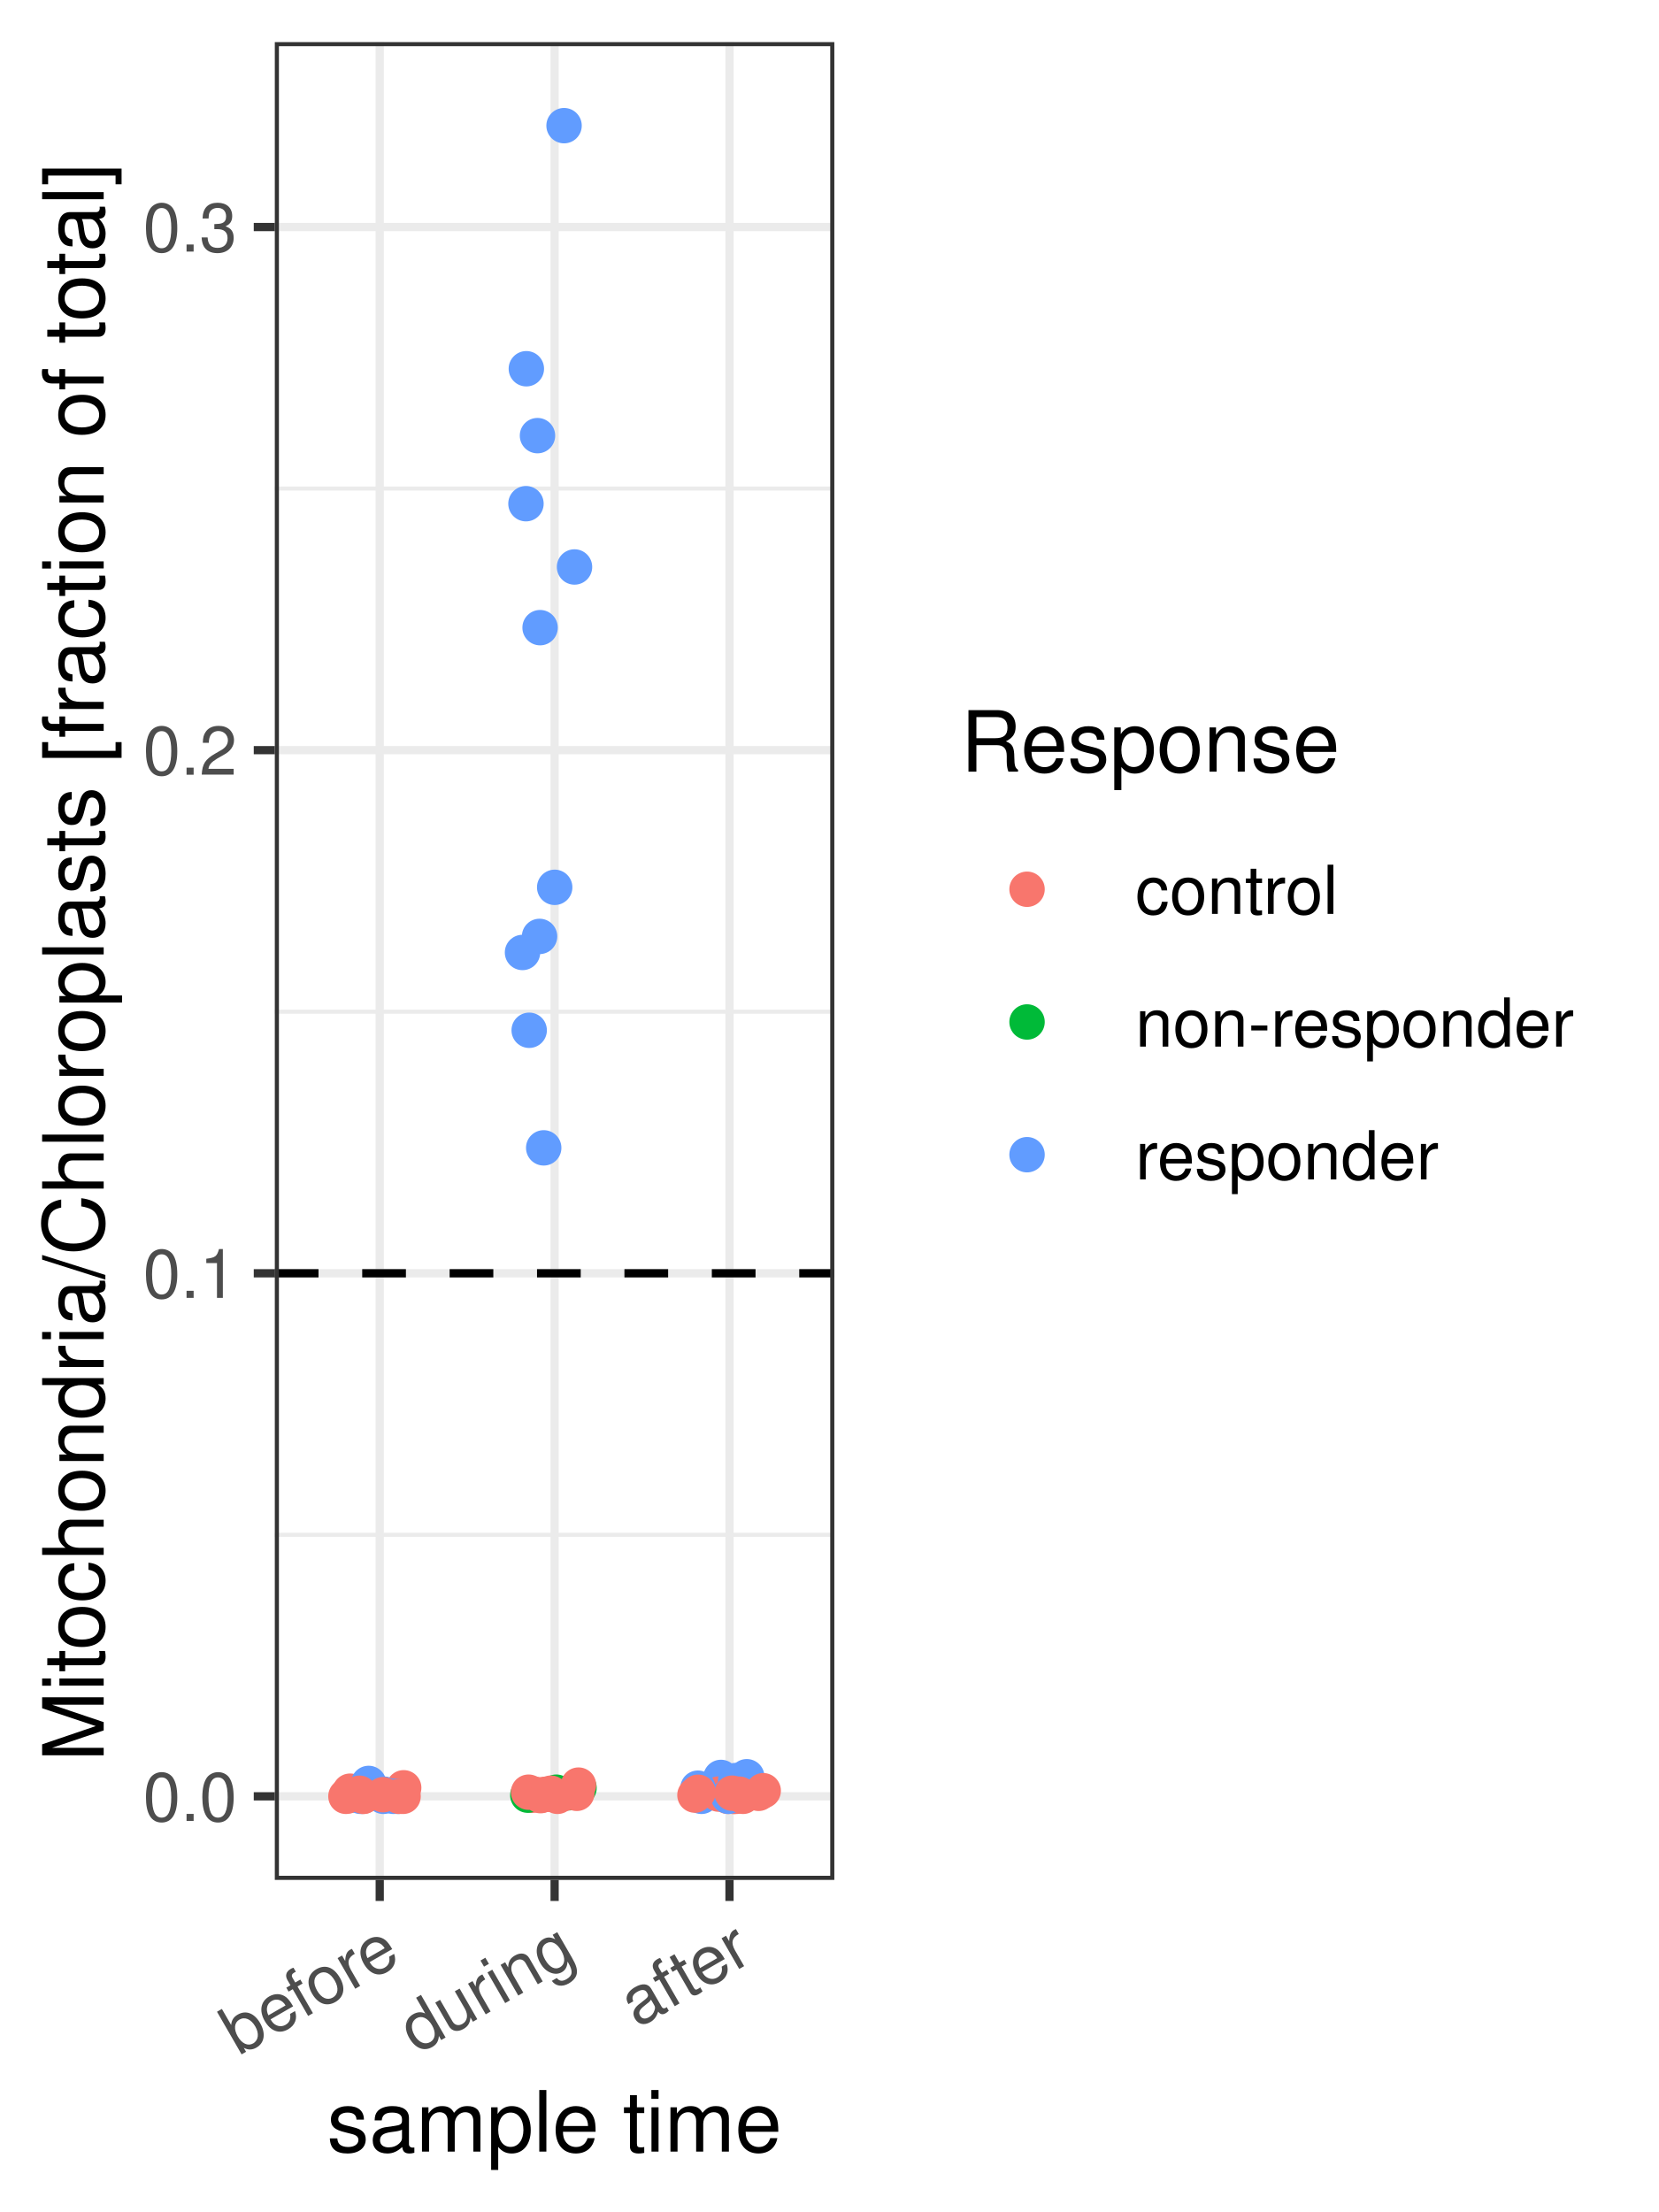
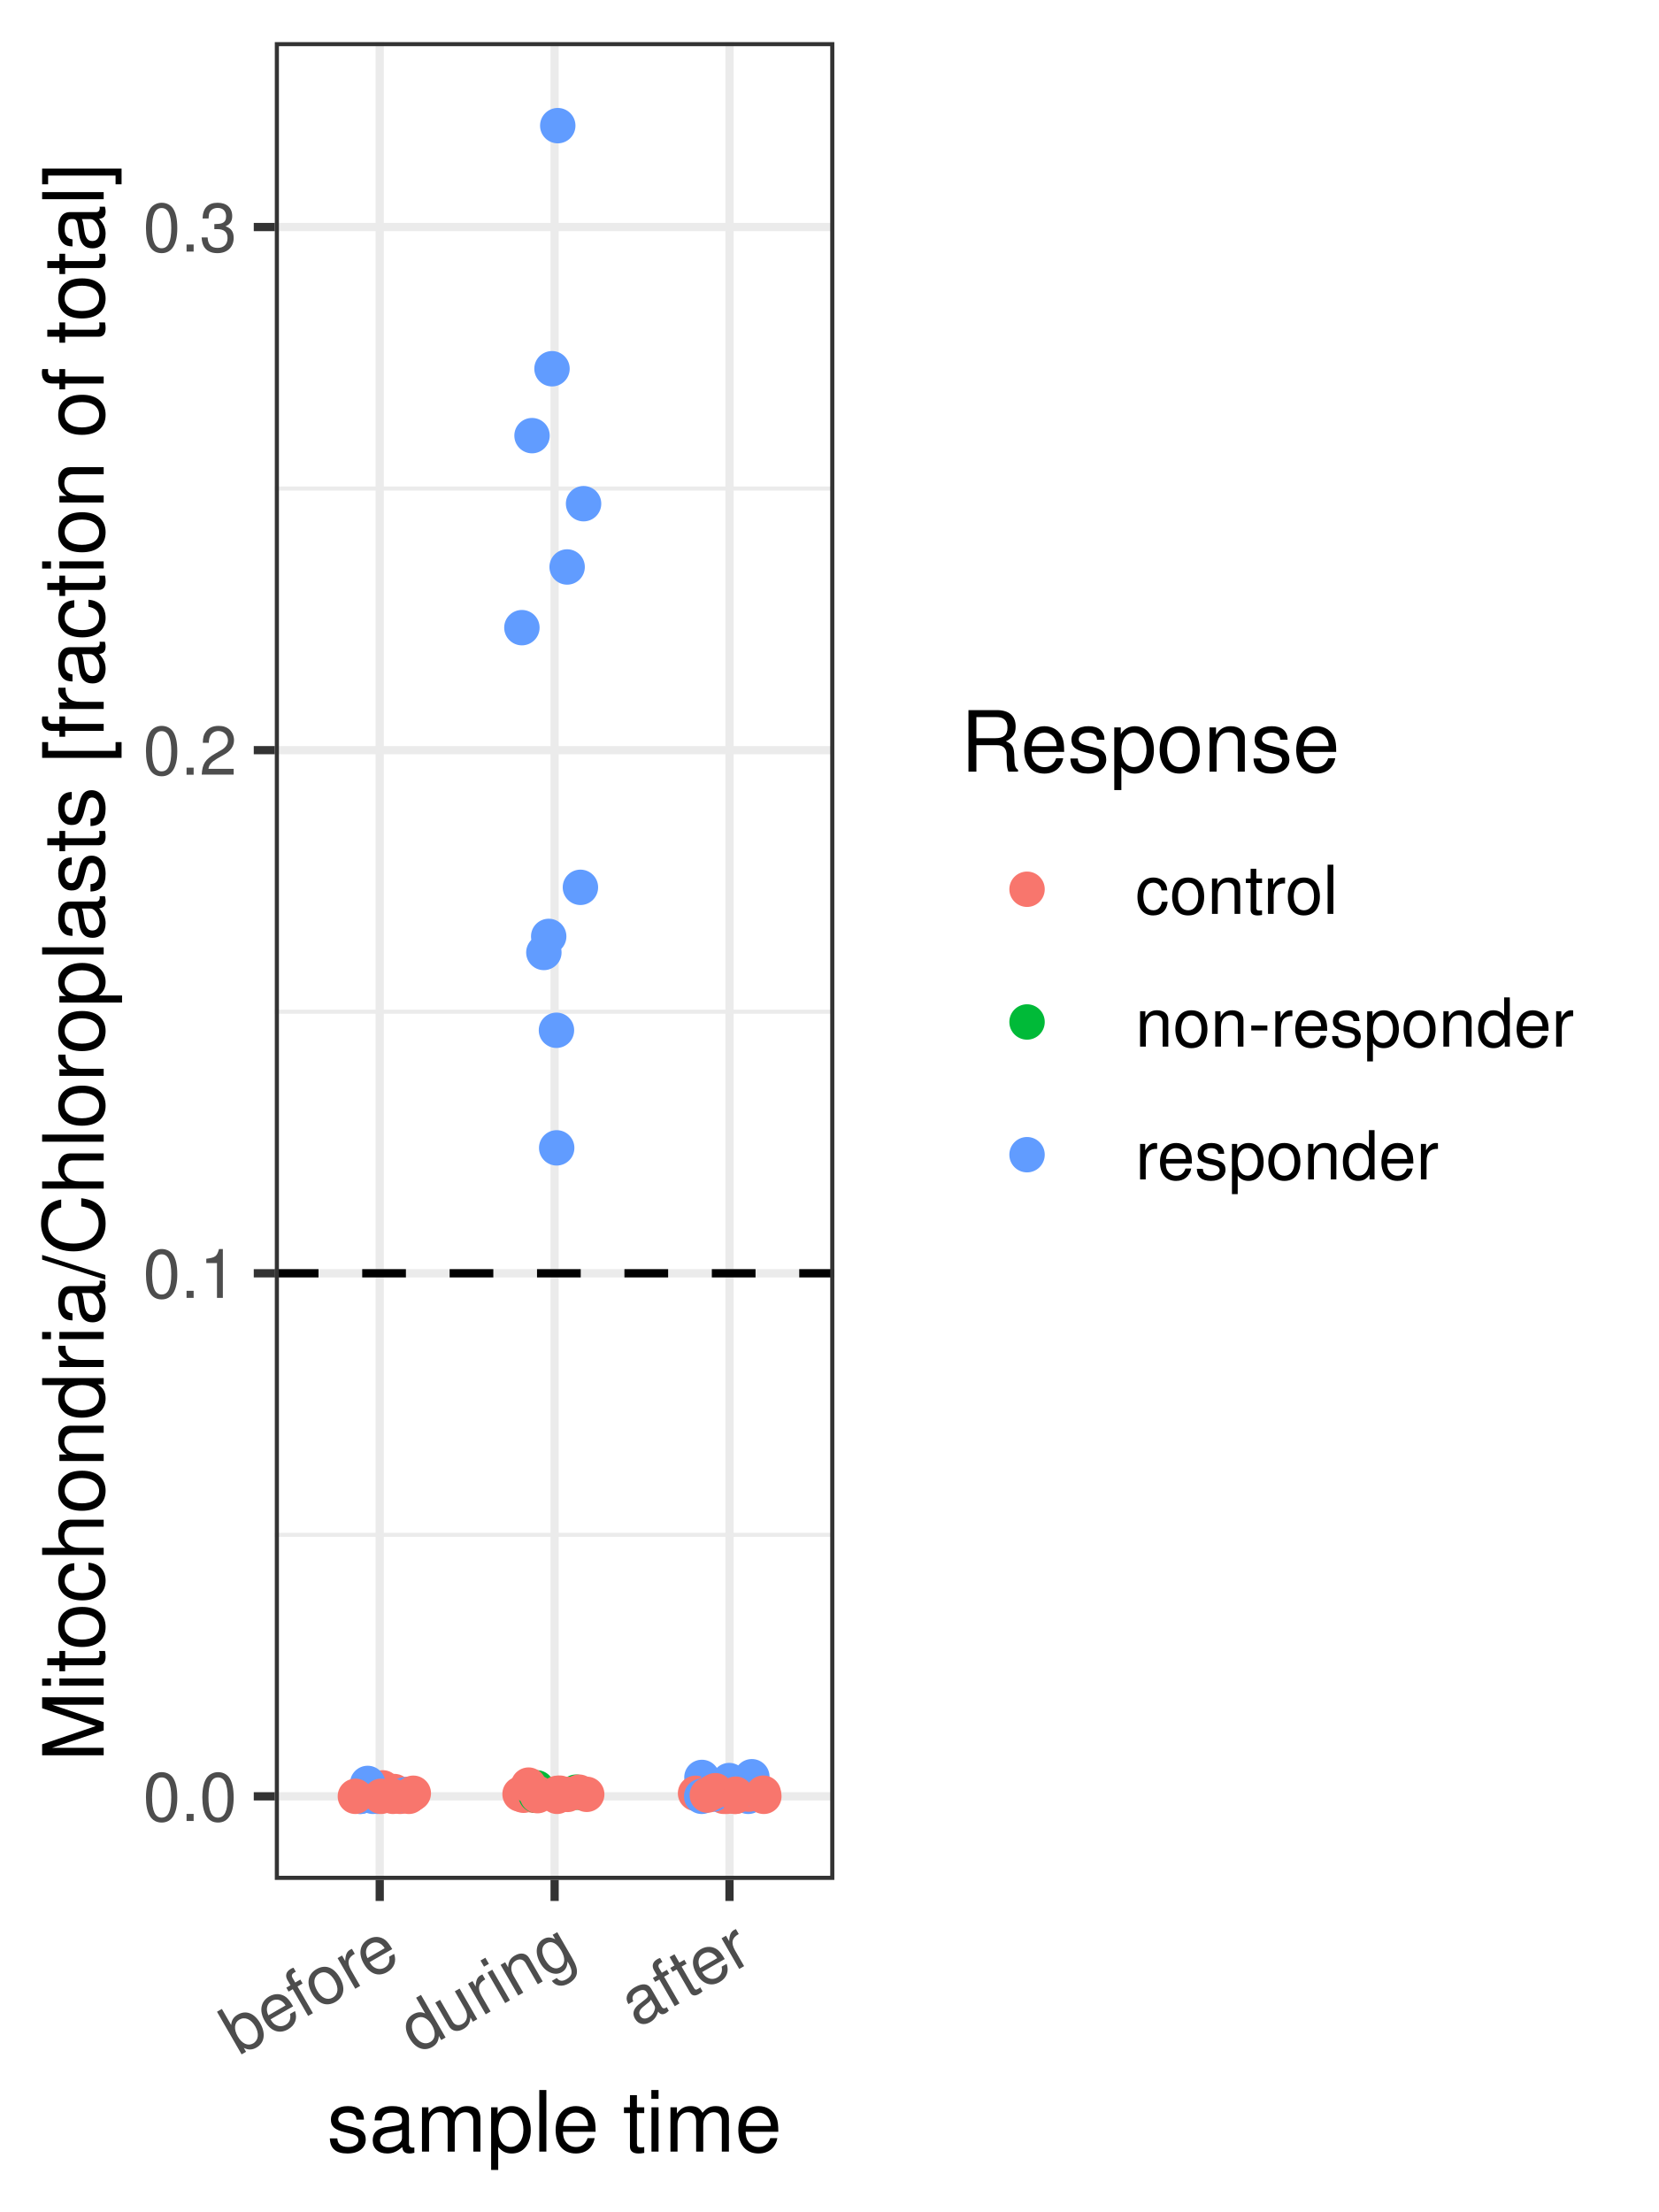
<svg xmlns="http://www.w3.org/2000/svg" viewBox="0 0 216.00 288.00">
  <defs>
    <style type="text/css">
    line, polyline, polygon, path, rect, circle {
      fill: none;
      stroke: #000000;
      stroke-linecap: round;
      stroke-linejoin: round;
      stroke-miterlimit: 10.00;
    }
  </style>
  </defs>
  <rect width="100%" height="100%" style="stroke: none; fill: #FFFFFF;" />
  <rect x="0.00" y="0.00" width="216.00" height="288.00" style="stroke-width: 1.07; stroke: #FFFFFF; fill: #FFFFFF;" />
  <defs>
    <clipPath id="cpMzUuNzh8MTA4LjY0fDI0NC43Nnw1LjQ4">
      <rect x="35.78" y="5.48" width="72.85" height="239.28" />
    </clipPath>
  </defs>
  <rect x="35.78" y="5.48" width="72.85" height="239.28" style="stroke-width: 1.07; stroke: none; fill: #FFFFFF;" clip-path="url(#cpMzUuNzh8MTA4LjY0fDI0NC43Nnw1LjQ4)" />
  <polyline points="35.78,199.83 108.64,199.83 " style="stroke-width: 0.53; stroke: #EBEBEB; stroke-linecap: butt;" clip-path="url(#cpMzUuNzh8MTA4LjY0fDI0NC43Nnw1LjQ4)" />
  <polyline points="35.78,131.72 108.64,131.72 " style="stroke-width: 0.53; stroke: #EBEBEB; stroke-linecap: butt;" clip-path="url(#cpMzUuNzh8MTA4LjY0fDI0NC43Nnw1LjQ4)" />
  <polyline points="35.78,63.61 108.64,63.61 " style="stroke-width: 0.53; stroke: #EBEBEB; stroke-linecap: butt;" clip-path="url(#cpMzUuNzh8MTA4LjY0fDI0NC43Nnw1LjQ4)" />
  <polyline points="35.78,233.88 108.64,233.88 " style="stroke-width: 1.07; stroke: #EBEBEB; stroke-linecap: butt;" clip-path="url(#cpMzUuNzh8MTA4LjY0fDI0NC43Nnw1LjQ4)" />
  <polyline points="35.78,165.78 108.64,165.78 " style="stroke-width: 1.07; stroke: #EBEBEB; stroke-linecap: butt;" clip-path="url(#cpMzUuNzh8MTA4LjY0fDI0NC43Nnw1LjQ4)" />
  <polyline points="35.78,97.67 108.64,97.67 " style="stroke-width: 1.07; stroke: #EBEBEB; stroke-linecap: butt;" clip-path="url(#cpMzUuNzh8MTA4LjY0fDI0NC43Nnw1LjQ4)" />
  <polyline points="35.78,29.56 108.64,29.56 " style="stroke-width: 1.07; stroke: #EBEBEB; stroke-linecap: butt;" clip-path="url(#cpMzUuNzh8MTA4LjY0fDI0NC43Nnw1LjQ4)" />
  <polyline points="49.44,244.76 49.44,5.48 " style="stroke-width: 1.07; stroke: #EBEBEB; stroke-linecap: butt;" clip-path="url(#cpMzUuNzh8MTA4LjY0fDI0NC43Nnw1LjQ4)" />
  <polyline points="72.21,244.76 72.21,5.48 " style="stroke-width: 1.07; stroke: #EBEBEB; stroke-linecap: butt;" clip-path="url(#cpMzUuNzh8MTA4LjY0fDI0NC43Nnw1LjQ4)" />
  <polyline points="94.98,244.76 94.98,5.48 " style="stroke-width: 1.07; stroke: #EBEBEB; stroke-linecap: butt;" clip-path="url(#cpMzUuNzh8MTA4LjY0fDI0NC43Nnw1LjQ4)" />
  <line x1="35.78" y1="165.78" x2="108.64" y2="165.78" style="stroke-width: 1.07; stroke-dasharray: 5.69,5.69; stroke-linecap: butt;" clip-path="url(#cpMzUuNzh8MTA4LjY0fDI0NC43Nnw1LjQ4)" />
-   <circle cx="46.14" cy="233.58" r="1.95" style="stroke-width: 0.71; stroke: #619CFF; fill: #619CFF;" clip-path="url(#cpMzUuNzh8MTA4LjY0fDI0NC43Nnw1LjQ4)" />
-   <circle cx="68.03" cy="124.01" r="1.95" style="stroke-width: 0.71; stroke: #619CFF; fill: #619CFF;" clip-path="url(#cpMzUuNzh8MTA4LjY0fDI0NC43Nnw1LjQ4)" />
-   <circle cx="97.23" cy="231.33" r="1.95" style="stroke-width: 0.71; stroke: #619CFF; fill: #619CFF;" clip-path="url(#cpMzUuNzh8MTA4LjY0fDI0NC43Nnw1LjQ4)" />
-   <circle cx="93.85" cy="233.25" r="1.95" style="stroke-width: 0.71; stroke: #619CFF; fill: #619CFF;" clip-path="url(#cpMzUuNzh8MTA4LjY0fDI0NC43Nnw1LjQ4)" />
-   <circle cx="49.92" cy="233.88" r="1.95" style="stroke-width: 0.71; stroke: #619CFF; fill: #619CFF;" clip-path="url(#cpMzUuNzh8MTA4LjY0fDI0NC43Nnw1LjQ4)" />
-   <circle cx="74.80" cy="73.82" r="1.95" style="stroke-width: 0.71; stroke: #619CFF; fill: #619CFF;" clip-path="url(#cpMzUuNzh8MTA4LjY0fDI0NC43Nnw1LjQ4)" />
-   <circle cx="93.87" cy="231.42" r="1.95" style="stroke-width: 0.71; stroke: #619CFF; fill: #619CFF;" clip-path="url(#cpMzUuNzh8MTA4LjY0fDI0NC43Nnw1LjQ4)" />
-   <circle cx="93.63" cy="231.92" r="1.95" style="stroke-width: 0.71; stroke: #619CFF; fill: #619CFF;" clip-path="url(#cpMzUuNzh8MTA4LjY0fDI0NC43Nnw1LjQ4)" />
-   <circle cx="49.88" cy="233.58" r="1.95" style="stroke-width: 0.71; stroke: #619CFF; fill: #619CFF;" clip-path="url(#cpMzUuNzh8MTA4LjY0fDI0NC43Nnw1LjQ4)" />
-   <circle cx="68.53" cy="48.01" r="1.95" style="stroke-width: 0.71; stroke: #619CFF; fill: #619CFF;" clip-path="url(#cpMzUuNzh8MTA4LjY0fDI0NC43Nnw1LjQ4)" />
-   <circle cx="96.23" cy="233.72" r="1.95" style="stroke-width: 0.71; stroke: #619CFF; fill: #619CFF;" clip-path="url(#cpMzUuNzh8MTA4LjY0fDI0NC43Nnw1LjQ4)" />
-   <circle cx="91.33" cy="233.88" r="1.95" style="stroke-width: 0.71; stroke: #619CFF; fill: #619CFF;" clip-path="url(#cpMzUuNzh8MTA4LjY0fDI0NC43Nnw1LjQ4)" />
-   <circle cx="74.04" cy="233.42" r="1.95" style="stroke-width: 0.71; stroke: #00BA38; fill: #00BA38;" clip-path="url(#cpMzUuNzh8MTA4LjY0fDI0NC43Nnw1LjQ4)" />
-   <circle cx="75.39" cy="232.78" r="1.95" style="stroke-width: 0.71; stroke: #00BA38; fill: #00BA38;" clip-path="url(#cpMzUuNzh8MTA4LjY0fDI0NC43Nnw1LjQ4)" />
-   <circle cx="70.79" cy="149.45" r="1.95" style="stroke-width: 0.71; stroke: #619CFF; fill: #619CFF;" clip-path="url(#cpMzUuNzh8MTA4LjY0fDI0NC43Nnw1LjQ4)" />
-   <circle cx="69.98" cy="56.72" r="1.95" style="stroke-width: 0.71; stroke: #619CFF; fill: #619CFF;" clip-path="url(#cpMzUuNzh8MTA4LjY0fDI0NC43Nnw1LjQ4)" />
-   <circle cx="68.48" cy="65.58" r="1.95" style="stroke-width: 0.71; stroke: #619CFF; fill: #619CFF;" clip-path="url(#cpMzUuNzh8MTA4LjY0fDI0NC43Nnw1LjQ4)" />
-   <circle cx="45.70" cy="233.64" r="1.95" style="stroke-width: 0.71; stroke: #F8766D; fill: #F8766D;" clip-path="url(#cpMzUuNzh8MTA4LjY0fDI0NC43Nnw1LjQ4)" />
-   <circle cx="45.46" cy="233.79" r="1.95" style="stroke-width: 0.71; stroke: #F8766D; fill: #F8766D;" clip-path="url(#cpMzUuNzh8MTA4LjY0fDI0NC43Nnw1LjQ4)" />
-   <circle cx="75.10" cy="233.49" r="1.95" style="stroke-width: 0.71; stroke: #F8766D; fill: #F8766D;" clip-path="url(#cpMzUuNzh8MTA4LjY0fDI0NC43Nnw1LjQ4)" />
-   <circle cx="95.88" cy="233.88" r="1.95" style="stroke-width: 0.71; stroke: #F8766D; fill: #F8766D;" clip-path="url(#cpMzUuNzh8MTA4LjY0fDI0NC43Nnw1LjQ4)" />
-   <circle cx="95.55" cy="233.88" r="1.95" style="stroke-width: 0.71; stroke: #F8766D; fill: #F8766D;" clip-path="url(#cpMzUuNzh8MTA4LjY0fDI0NC43Nnw1LjQ4)" />
-   <circle cx="47.49" cy="233.26" r="1.95" style="stroke-width: 0.71; stroke: #F8766D; fill: #F8766D;" clip-path="url(#cpMzUuNzh8MTA4LjY0fDI0NC43Nnw1LjQ4)" />
-   <circle cx="52.56" cy="232.77" r="1.95" style="stroke-width: 0.71; stroke: #F8766D; fill: #F8766D;" clip-path="url(#cpMzUuNzh8MTA4LjY0fDI0NC43Nnw1LjQ4)" />
-   <circle cx="70.91" cy="233.62" r="1.95" style="stroke-width: 0.71; stroke: #F8766D; fill: #F8766D;" clip-path="url(#cpMzUuNzh8MTA4LjY0fDI0NC43Nnw1LjQ4)" />
-   <circle cx="98.77" cy="233.49" r="1.95" style="stroke-width: 0.71; stroke: #F8766D; fill: #F8766D;" clip-path="url(#cpMzUuNzh8MTA4LjY0fDI0NC43Nnw1LjQ4)" />
-   <circle cx="94.78" cy="233.88" r="1.95" style="stroke-width: 0.71; stroke: #F8766D; fill: #F8766D;" clip-path="url(#cpMzUuNzh8MTA4LjY0fDI0NC43Nnw1LjQ4)" />
-   <circle cx="47.25" cy="233.88" r="1.95" style="stroke-width: 0.71; stroke: #F8766D; fill: #F8766D;" clip-path="url(#cpMzUuNzh8MTA4LjY0fDI0NC43Nnw1LjQ4)" />
-   <circle cx="45.58" cy="233.21" r="1.95" style="stroke-width: 0.71; stroke: #F8766D; fill: #F8766D;" clip-path="url(#cpMzUuNzh8MTA4LjY0fDI0NC43Nnw1LjQ4)" />
-   <circle cx="69.27" cy="233.74" r="1.95" style="stroke-width: 0.71; stroke: #F8766D; fill: #F8766D;" clip-path="url(#cpMzUuNzh8MTA4LjY0fDI0NC43Nnw1LjQ4)" />
-   <circle cx="95.46" cy="233.88" r="1.95" style="stroke-width: 0.71; stroke: #F8766D; fill: #F8766D;" clip-path="url(#cpMzUuNzh8MTA4LjY0fDI0NC43Nnw1LjQ4)" />
-   <circle cx="93.57" cy="233.59" r="1.95" style="stroke-width: 0.71; stroke: #F8766D; fill: #F8766D;" clip-path="url(#cpMzUuNzh8MTA4LjY0fDI0NC43Nnw1LjQ4)" />
-   <circle cx="73.45" cy="233.51" r="1.95" style="stroke-width: 0.71; stroke: #F8766D; fill: #F8766D;" clip-path="url(#cpMzUuNzh8MTA4LjY0fDI0NC43Nnw1LjQ4)" />
-   <circle cx="69.58" cy="233.59" r="1.95" style="stroke-width: 0.71; stroke: #F8766D; fill: #F8766D;" clip-path="url(#cpMzUuNzh8MTA4LjY0fDI0NC43Nnw1LjQ4)" />
-   <circle cx="70.47" cy="233.74" r="1.95" style="stroke-width: 0.71; stroke: #F8766D; fill: #F8766D;" clip-path="url(#cpMzUuNzh8MTA4LjY0fDI0NC43Nnw1LjQ4)" />
-   <circle cx="49.98" cy="233.62" r="1.95" style="stroke-width: 0.71; stroke: #619CFF; fill: #619CFF;" clip-path="url(#cpMzUuNzh8MTA4LjY0fDI0NC43Nnw1LjQ4)" />
-   <circle cx="51.77" cy="233.88" r="1.95" style="stroke-width: 0.71; stroke: #619CFF; fill: #619CFF;" clip-path="url(#cpMzUuNzh8MTA4LjY0fDI0NC43Nnw1LjQ4)" />
-   <circle cx="96.16" cy="232.91" r="1.95" style="stroke-width: 0.71; stroke: #619CFF; fill: #619CFF;" clip-path="url(#cpMzUuNzh8MTA4LjY0fDI0NC43Nnw1LjQ4)" />
-   <circle cx="96.52" cy="233.02" r="1.95" style="stroke-width: 0.71; stroke: #619CFF; fill: #619CFF;" clip-path="url(#cpMzUuNzh8MTA4LjY0fDI0NC43Nnw1LjQ4)" />
-   <circle cx="47.05" cy="233.70" r="1.95" style="stroke-width: 0.71; stroke: #619CFF; fill: #619CFF;" clip-path="url(#cpMzUuNzh8MTA4LjY0fDI0NC43Nnw1LjQ4)" />
-   <circle cx="46.95" cy="233.88" r="1.95" style="stroke-width: 0.71; stroke: #619CFF; fill: #619CFF;" clip-path="url(#cpMzUuNzh8MTA4LjY0fDI0NC43Nnw1LjQ4)" />
-   <circle cx="70.25" cy="121.92" r="1.95" style="stroke-width: 0.71; stroke: #619CFF; fill: #619CFF;" clip-path="url(#cpMzUuNzh8MTA4LjY0fDI0NC43Nnw1LjQ4)" />
-   <circle cx="90.87" cy="232.82" r="1.95" style="stroke-width: 0.71; stroke: #619CFF; fill: #619CFF;" clip-path="url(#cpMzUuNzh8MTA4LjY0fDI0NC43Nnw1LjQ4)" />
-   <circle cx="95.78" cy="231.83" r="1.95" style="stroke-width: 0.71; stroke: #619CFF; fill: #619CFF;" clip-path="url(#cpMzUuNzh8MTA4LjY0fDI0NC43Nnw1LjQ4)" />
-   <circle cx="48.00" cy="232.20" r="1.95" style="stroke-width: 0.71; stroke: #619CFF; fill: #619CFF;" clip-path="url(#cpMzUuNzh8MTA4LjY0fDI0NC43Nnw1LjQ4)" />
-   <circle cx="51.21" cy="233.88" r="1.95" style="stroke-width: 0.71; stroke: #619CFF; fill: #619CFF;" clip-path="url(#cpMzUuNzh8MTA4LjY0fDI0NC43Nnw1LjQ4)" />
-   <circle cx="70.32" cy="81.72" r="1.95" style="stroke-width: 0.71; stroke: #619CFF; fill: #619CFF;" clip-path="url(#cpMzUuNzh8MTA4LjY0fDI0NC43Nnw1LjQ4)" />
-   <circle cx="95.56" cy="233.59" r="1.95" style="stroke-width: 0.71; stroke: #619CFF; fill: #619CFF;" clip-path="url(#cpMzUuNzh8MTA4LjY0fDI0NC43Nnw1LjQ4)" />
-   <circle cx="94.84" cy="233.88" r="1.95" style="stroke-width: 0.71; stroke: #619CFF; fill: #619CFF;" clip-path="url(#cpMzUuNzh8MTA4LjY0fDI0NC43Nnw1LjQ4)" />
-   <circle cx="73.44" cy="16.36" r="1.95" style="stroke-width: 0.71; stroke: #619CFF; fill: #619CFF;" clip-path="url(#cpMzUuNzh8MTA4LjY0fDI0NC43Nnw1LjQ4)" />
-   <circle cx="72.22" cy="115.53" r="1.95" style="stroke-width: 0.71; stroke: #619CFF; fill: #619CFF;" clip-path="url(#cpMzUuNzh8MTA4LjY0fDI0NC43Nnw1LjQ4)" />
-   <circle cx="72.43" cy="233.34" r="1.95" style="stroke-width: 0.71; stroke: #00BA38; fill: #00BA38;" clip-path="url(#cpMzUuNzh8MTA4LjY0fDI0NC43Nnw1LjQ4)" />
-   <circle cx="68.72" cy="233.73" r="1.95" style="stroke-width: 0.71; stroke: #00BA38; fill: #00BA38;" clip-path="url(#cpMzUuNzh8MTA4LjY0fDI0NC43Nnw1LjQ4)" />
-   <circle cx="68.90" cy="134.14" r="1.95" style="stroke-width: 0.71; stroke: #619CFF; fill: #619CFF;" clip-path="url(#cpMzUuNzh8MTA4LjY0fDI0NC43Nnw1LjQ4)" />
-   <circle cx="45.04" cy="233.88" r="1.95" style="stroke-width: 0.71; stroke: #F8766D; fill: #F8766D;" clip-path="url(#cpMzUuNzh8MTA4LjY0fDI0NC43Nnw1LjQ4)" />
-   <circle cx="47.31" cy="233.88" r="1.95" style="stroke-width: 0.71; stroke: #F8766D; fill: #F8766D;" clip-path="url(#cpMzUuNzh8MTA4LjY0fDI0NC43Nnw1LjQ4)" />
-   <circle cx="68.82" cy="233.34" r="1.95" style="stroke-width: 0.71; stroke: #F8766D; fill: #F8766D;" clip-path="url(#cpMzUuNzh8MTA4LjY0fDI0NC43Nnw1LjQ4)" />
-   <circle cx="96.74" cy="233.88" r="1.95" style="stroke-width: 0.71; stroke: #F8766D; fill: #F8766D;" clip-path="url(#cpMzUuNzh8MTA4LjY0fDI0NC43Nnw1LjQ4)" />
-   <circle cx="95.32" cy="233.47" r="1.95" style="stroke-width: 0.71; stroke: #F8766D; fill: #F8766D;" clip-path="url(#cpMzUuNzh8MTA4LjY0fDI0NC43Nnw1LjQ4)" />
-   <circle cx="52.48" cy="233.88" r="1.95" style="stroke-width: 0.71; stroke: #F8766D; fill: #F8766D;" clip-path="url(#cpMzUuNzh8MTA4LjY0fDI0NC43Nnw1LjQ4)" />
-   <circle cx="49.88" cy="233.67" r="1.95" style="stroke-width: 0.71; stroke: #F8766D; fill: #F8766D;" clip-path="url(#cpMzUuNzh8MTA4LjY0fDI0NC43Nnw1LjQ4)" />
-   <circle cx="75.32" cy="232.42" r="1.95" style="stroke-width: 0.71; stroke: #F8766D; fill: #F8766D;" clip-path="url(#cpMzUuNzh8MTA4LjY0fDI0NC43Nnw1LjQ4)" />
-   <circle cx="99.37" cy="233.15" r="1.95" style="stroke-width: 0.71; stroke: #F8766D; fill: #F8766D;" clip-path="url(#cpMzUuNzh8MTA4LjY0fDI0NC43Nnw1LjQ4)" />
-   <circle cx="90.48" cy="233.72" r="1.95" style="stroke-width: 0.71; stroke: #F8766D; fill: #F8766D;" clip-path="url(#cpMzUuNzh8MTA4LjY0fDI0NC43Nnw1LjQ4)" />
-   <circle cx="46.81" cy="233.48" r="1.95" style="stroke-width: 0.71; stroke: #F8766D; fill: #F8766D;" clip-path="url(#cpMzUuNzh8MTA4LjY0fDI0NC43Nnw1LjQ4)" />
-   <circle cx="51.98" cy="233.88" r="1.95" style="stroke-width: 0.71; stroke: #F8766D; fill: #F8766D;" clip-path="url(#cpMzUuNzh8MTA4LjY0fDI0NC43Nnw1LjQ4)" />
-   <circle cx="71.72" cy="233.47" r="1.95" style="stroke-width: 0.71; stroke: #F8766D; fill: #F8766D;" clip-path="url(#cpMzUuNzh8MTA4LjY0fDI0NC43Nnw1LjQ4)" />
-   <circle cx="90.89" cy="233.35" r="1.95" style="stroke-width: 0.71; stroke: #F8766D; fill: #F8766D;" clip-path="url(#cpMzUuNzh8MTA4LjY0fDI0NC43Nnw1LjQ4)" />
-   <circle cx="96.27" cy="233.60" r="1.95" style="stroke-width: 0.71; stroke: #F8766D; fill: #F8766D;" clip-path="url(#cpMzUuNzh8MTA4LjY0fDI0NC43Nnw1LjQ4)" />
-   <circle cx="71.76" cy="233.63" r="1.95" style="stroke-width: 0.71; stroke: #F8766D; fill: #F8766D;" clip-path="url(#cpMzUuNzh8MTA4LjY0fDI0NC43Nnw1LjQ4)" />
-   <circle cx="72.59" cy="233.88" r="1.95" style="stroke-width: 0.71; stroke: #F8766D; fill: #F8766D;" clip-path="url(#cpMzUuNzh8MTA4LjY0fDI0NC43Nnw1LjQ4)" />
-   <circle cx="70.38" cy="233.79" r="1.95" style="stroke-width: 0.71; stroke: #F8766D; fill: #F8766D;" clip-path="url(#cpMzUuNzh8MTA4LjY0fDI0NC43Nnw1LjQ4)" />
+   <circle cx="47.46" cy="233.58" r="1.95" style="stroke-width: 0.71; stroke: #619CFF; fill: #619CFF;" clip-path="url(#cpMzUuNzh8MTA4LjY0fDI0NC43Nnw1LjQ4)" />
+   <circle cx="70.81" cy="124.01" r="1.95" style="stroke-width: 0.71; stroke: #619CFF; fill: #619CFF;" clip-path="url(#cpMzUuNzh8MTA4LjY0fDI0NC43Nnw1LjQ4)" />
+   <circle cx="97.89" cy="231.33" r="1.95" style="stroke-width: 0.71; stroke: #619CFF; fill: #619CFF;" clip-path="url(#cpMzUuNzh8MTA4LjY0fDI0NC43Nnw1LjQ4)" />
+   <circle cx="94.09" cy="233.25" r="1.95" style="stroke-width: 0.71; stroke: #619CFF; fill: #619CFF;" clip-path="url(#cpMzUuNzh8MTA4LjY0fDI0NC43Nnw1LjQ4)" />
+   <circle cx="49.16" cy="233.88" r="1.95" style="stroke-width: 0.71; stroke: #619CFF; fill: #619CFF;" clip-path="url(#cpMzUuNzh8MTA4LjY0fDI0NC43Nnw1LjQ4)" />
+   <circle cx="73.84" cy="73.82" r="1.95" style="stroke-width: 0.71; stroke: #619CFF; fill: #619CFF;" clip-path="url(#cpMzUuNzh8MTA4LjY0fDI0NC43Nnw1LjQ4)" />
+   <circle cx="91.39" cy="231.42" r="1.95" style="stroke-width: 0.71; stroke: #619CFF; fill: #619CFF;" clip-path="url(#cpMzUuNzh8MTA4LjY0fDI0NC43Nnw1LjQ4)" />
+   <circle cx="91.76" cy="231.92" r="1.95" style="stroke-width: 0.71; stroke: #619CFF; fill: #619CFF;" clip-path="url(#cpMzUuNzh8MTA4LjY0fDI0NC43Nnw1LjQ4)" />
+   <circle cx="49.33" cy="233.58" r="1.95" style="stroke-width: 0.71; stroke: #619CFF; fill: #619CFF;" clip-path="url(#cpMzUuNzh8MTA4LjY0fDI0NC43Nnw1LjQ4)" />
+   <circle cx="71.87" cy="48.01" r="1.95" style="stroke-width: 0.71; stroke: #619CFF; fill: #619CFF;" clip-path="url(#cpMzUuNzh8MTA4LjY0fDI0NC43Nnw1LjQ4)" />
+   <circle cx="96.96" cy="233.72" r="1.95" style="stroke-width: 0.71; stroke: #619CFF; fill: #619CFF;" clip-path="url(#cpMzUuNzh8MTA4LjY0fDI0NC43Nnw1LjQ4)" />
+   <circle cx="97.42" cy="233.88" r="1.95" style="stroke-width: 0.71; stroke: #619CFF; fill: #619CFF;" clip-path="url(#cpMzUuNzh8MTA4LjY0fDI0NC43Nnw1LjQ4)" />
+   <circle cx="68.11" cy="233.42" r="1.95" style="stroke-width: 0.71; stroke: #00BA38; fill: #00BA38;" clip-path="url(#cpMzUuNzh8MTA4LjY0fDI0NC43Nnw1LjQ4)" />
+   <circle cx="69.89" cy="232.78" r="1.95" style="stroke-width: 0.71; stroke: #00BA38; fill: #00BA38;" clip-path="url(#cpMzUuNzh8MTA4LjY0fDI0NC43Nnw1LjQ4)" />
+   <circle cx="72.48" cy="149.45" r="1.95" style="stroke-width: 0.71; stroke: #619CFF; fill: #619CFF;" clip-path="url(#cpMzUuNzh8MTA4LjY0fDI0NC43Nnw1LjQ4)" />
+   <circle cx="69.27" cy="56.72" r="1.95" style="stroke-width: 0.71; stroke: #619CFF; fill: #619CFF;" clip-path="url(#cpMzUuNzh8MTA4LjY0fDI0NC43Nnw1LjQ4)" />
+   <circle cx="75.98" cy="65.58" r="1.95" style="stroke-width: 0.71; stroke: #619CFF; fill: #619CFF;" clip-path="url(#cpMzUuNzh8MTA4LjY0fDI0NC43Nnw1LjQ4)" />
+   <circle cx="53.04" cy="233.64" r="1.95" style="stroke-width: 0.71; stroke: #F8766D; fill: #F8766D;" clip-path="url(#cpMzUuNzh8MTA4LjY0fDI0NC43Nnw1LjQ4)" />
+   <circle cx="52.36" cy="233.79" r="1.95" style="stroke-width: 0.71; stroke: #F8766D; fill: #F8766D;" clip-path="url(#cpMzUuNzh8MTA4LjY0fDI0NC43Nnw1LjQ4)" />
+   <circle cx="72.56" cy="233.49" r="1.95" style="stroke-width: 0.71; stroke: #F8766D; fill: #F8766D;" clip-path="url(#cpMzUuNzh8MTA4LjY0fDI0NC43Nnw1LjQ4)" />
+   <circle cx="94.61" cy="233.88" r="1.95" style="stroke-width: 0.71; stroke: #F8766D; fill: #F8766D;" clip-path="url(#cpMzUuNzh8MTA4LjY0fDI0NC43Nnw1LjQ4)" />
+   <circle cx="95.76" cy="233.88" r="1.95" style="stroke-width: 0.71; stroke: #F8766D; fill: #F8766D;" clip-path="url(#cpMzUuNzh8MTA4LjY0fDI0NC43Nnw1LjQ4)" />
+   <circle cx="51.35" cy="233.26" r="1.95" style="stroke-width: 0.71; stroke: #F8766D; fill: #F8766D;" clip-path="url(#cpMzUuNzh8MTA4LjY0fDI0NC43Nnw1LjQ4)" />
+   <circle cx="49.84" cy="232.78" r="1.95" style="stroke-width: 0.71; stroke: #F8766D; fill: #F8766D;" clip-path="url(#cpMzUuNzh8MTA4LjY0fDI0NC43Nnw1LjQ4)" />
+   <circle cx="76.39" cy="233.62" r="1.95" style="stroke-width: 0.71; stroke: #F8766D; fill: #F8766D;" clip-path="url(#cpMzUuNzh8MTA4LjY0fDI0NC43Nnw1LjQ4)" />
+   <circle cx="90.56" cy="233.49" r="1.95" style="stroke-width: 0.71; stroke: #F8766D; fill: #F8766D;" clip-path="url(#cpMzUuNzh8MTA4LjY0fDI0NC43Nnw1LjQ4)" />
+   <circle cx="95.67" cy="233.88" r="1.95" style="stroke-width: 0.71; stroke: #F8766D; fill: #F8766D;" clip-path="url(#cpMzUuNzh8MTA4LjY0fDI0NC43Nnw1LjQ4)" />
+   <circle cx="52.09" cy="233.88" r="1.95" style="stroke-width: 0.71; stroke: #F8766D; fill: #F8766D;" clip-path="url(#cpMzUuNzh8MTA4LjY0fDI0NC43Nnw1LjQ4)" />
+   <circle cx="49.83" cy="233.21" r="1.95" style="stroke-width: 0.71; stroke: #F8766D; fill: #F8766D;" clip-path="url(#cpMzUuNzh8MTA4LjY0fDI0NC43Nnw1LjQ4)" />
+   <circle cx="69.48" cy="233.74" r="1.95" style="stroke-width: 0.71; stroke: #F8766D; fill: #F8766D;" clip-path="url(#cpMzUuNzh8MTA4LjY0fDI0NC43Nnw1LjQ4)" />
+   <circle cx="94.22" cy="233.88" r="1.95" style="stroke-width: 0.71; stroke: #F8766D; fill: #F8766D;" clip-path="url(#cpMzUuNzh8MTA4LjY0fDI0NC43Nnw1LjQ4)" />
+   <circle cx="97.49" cy="233.59" r="1.95" style="stroke-width: 0.71; stroke: #F8766D; fill: #F8766D;" clip-path="url(#cpMzUuNzh8MTA4LjY0fDI0NC43Nnw1LjQ4)" />
+   <circle cx="70.05" cy="233.51" r="1.95" style="stroke-width: 0.71; stroke: #F8766D; fill: #F8766D;" clip-path="url(#cpMzUuNzh8MTA4LjY0fDI0NC43Nnw1LjQ4)" />
+   <circle cx="67.71" cy="233.59" r="1.95" style="stroke-width: 0.71; stroke: #F8766D; fill: #F8766D;" clip-path="url(#cpMzUuNzh8MTA4LjY0fDI0NC43Nnw1LjQ4)" />
+   <circle cx="68.17" cy="233.74" r="1.95" style="stroke-width: 0.71; stroke: #F8766D; fill: #F8766D;" clip-path="url(#cpMzUuNzh8MTA4LjY0fDI0NC43Nnw1LjQ4)" />
+   <circle cx="53.41" cy="233.62" r="1.95" style="stroke-width: 0.71; stroke: #619CFF; fill: #619CFF;" clip-path="url(#cpMzUuNzh8MTA4LjY0fDI0NC43Nnw1LjQ4)" />
+   <circle cx="46.87" cy="233.88" r="1.95" style="stroke-width: 0.71; stroke: #619CFF; fill: #619CFF;" clip-path="url(#cpMzUuNzh8MTA4LjY0fDI0NC43Nnw1LjQ4)" />
+   <circle cx="98.07" cy="232.91" r="1.95" style="stroke-width: 0.71; stroke: #619CFF; fill: #619CFF;" clip-path="url(#cpMzUuNzh8MTA4LjY0fDI0NC43Nnw1LjQ4)" />
+   <circle cx="92.94" cy="233.02" r="1.95" style="stroke-width: 0.71; stroke: #619CFF; fill: #619CFF;" clip-path="url(#cpMzUuNzh8MTA4LjY0fDI0NC43Nnw1LjQ4)" />
+   <circle cx="52.70" cy="233.70" r="1.95" style="stroke-width: 0.71; stroke: #619CFF; fill: #619CFF;" clip-path="url(#cpMzUuNzh8MTA4LjY0fDI0NC43Nnw1LjQ4)" />
+   <circle cx="48.56" cy="233.88" r="1.95" style="stroke-width: 0.71; stroke: #619CFF; fill: #619CFF;" clip-path="url(#cpMzUuNzh8MTA4LjY0fDI0NC43Nnw1LjQ4)" />
+   <circle cx="71.44" cy="121.92" r="1.95" style="stroke-width: 0.71; stroke: #619CFF; fill: #619CFF;" clip-path="url(#cpMzUuNzh8MTA4LjY0fDI0NC43Nnw1LjQ4)" />
+   <circle cx="98.31" cy="232.82" r="1.95" style="stroke-width: 0.71; stroke: #619CFF; fill: #619CFF;" clip-path="url(#cpMzUuNzh8MTA4LjY0fDI0NC43Nnw1LjQ4)" />
+   <circle cx="94.94" cy="231.83" r="1.95" style="stroke-width: 0.71; stroke: #619CFF; fill: #619CFF;" clip-path="url(#cpMzUuNzh8MTA4LjY0fDI0NC43Nnw1LjQ4)" />
+   <circle cx="47.87" cy="232.20" r="1.95" style="stroke-width: 0.71; stroke: #619CFF; fill: #619CFF;" clip-path="url(#cpMzUuNzh8MTA4LjY0fDI0NC43Nnw1LjQ4)" />
+   <circle cx="46.93" cy="233.88" r="1.95" style="stroke-width: 0.71; stroke: #619CFF; fill: #619CFF;" clip-path="url(#cpMzUuNzh8MTA4LjY0fDI0NC43Nnw1LjQ4)" />
+   <circle cx="67.95" cy="81.72" r="1.95" style="stroke-width: 0.71; stroke: #619CFF; fill: #619CFF;" clip-path="url(#cpMzUuNzh8MTA4LjY0fDI0NC43Nnw1LjQ4)" />
+   <circle cx="92.82" cy="233.59" r="1.95" style="stroke-width: 0.71; stroke: #619CFF; fill: #619CFF;" clip-path="url(#cpMzUuNzh8MTA4LjY0fDI0NC43Nnw1LjQ4)" />
+   <circle cx="91.36" cy="233.88" r="1.95" style="stroke-width: 0.71; stroke: #619CFF; fill: #619CFF;" clip-path="url(#cpMzUuNzh8MTA4LjY0fDI0NC43Nnw1LjQ4)" />
+   <circle cx="72.62" cy="16.36" r="1.95" style="stroke-width: 0.71; stroke: #619CFF; fill: #619CFF;" clip-path="url(#cpMzUuNzh8MTA4LjY0fDI0NC43Nnw1LjQ4)" />
+   <circle cx="75.57" cy="115.53" r="1.95" style="stroke-width: 0.71; stroke: #619CFF; fill: #619CFF;" clip-path="url(#cpMzUuNzh8MTA4LjY0fDI0NC43Nnw1LjQ4)" />
+   <circle cx="75.01" cy="233.34" r="1.95" style="stroke-width: 0.71; stroke: #00BA38; fill: #00BA38;" clip-path="url(#cpMzUuNzh8MTA4LjY0fDI0NC43Nnw1LjQ4)" />
+   <circle cx="69.80" cy="233.73" r="1.95" style="stroke-width: 0.71; stroke: #00BA38; fill: #00BA38;" clip-path="url(#cpMzUuNzh8MTA4LjY0fDI0NC43Nnw1LjQ4)" />
+   <circle cx="72.45" cy="134.14" r="1.95" style="stroke-width: 0.71; stroke: #619CFF; fill: #619CFF;" clip-path="url(#cpMzUuNzh8MTA4LjY0fDI0NC43Nnw1LjQ4)" />
+   <circle cx="53.24" cy="233.88" r="1.95" style="stroke-width: 0.71; stroke: #F8766D; fill: #F8766D;" clip-path="url(#cpMzUuNzh8MTA4LjY0fDI0NC43Nnw1LjQ4)" />
+   <circle cx="51.16" cy="233.88" r="1.95" style="stroke-width: 0.71; stroke: #F8766D; fill: #F8766D;" clip-path="url(#cpMzUuNzh8MTA4LjY0fDI0NC43Nnw1LjQ4)" />
+   <circle cx="75.39" cy="233.34" r="1.95" style="stroke-width: 0.71; stroke: #F8766D; fill: #F8766D;" clip-path="url(#cpMzUuNzh8MTA4LjY0fDI0NC43Nnw1LjQ4)" />
+   <circle cx="99.45" cy="233.88" r="1.95" style="stroke-width: 0.71; stroke: #F8766D; fill: #F8766D;" clip-path="url(#cpMzUuNzh8MTA4LjY0fDI0NC43Nnw1LjQ4)" />
+   <circle cx="99.38" cy="233.47" r="1.95" style="stroke-width: 0.71; stroke: #F8766D; fill: #F8766D;" clip-path="url(#cpMzUuNzh8MTA4LjY0fDI0NC43Nnw1LjQ4)" />
+   <circle cx="49.61" cy="233.88" r="1.95" style="stroke-width: 0.71; stroke: #F8766D; fill: #F8766D;" clip-path="url(#cpMzUuNzh8MTA4LjY0fDI0NC43Nnw1LjQ4)" />
+   <circle cx="53.49" cy="233.67" r="1.95" style="stroke-width: 0.71; stroke: #F8766D; fill: #F8766D;" clip-path="url(#cpMzUuNzh8MTA4LjY0fDI0NC43Nnw1LjQ4)" />
+   <circle cx="68.82" cy="232.42" r="1.95" style="stroke-width: 0.71; stroke: #F8766D; fill: #F8766D;" clip-path="url(#cpMzUuNzh8MTA4LjY0fDI0NC43Nnw1LjQ4)" />
+   <circle cx="93.14" cy="233.15" r="1.95" style="stroke-width: 0.71; stroke: #F8766D; fill: #F8766D;" clip-path="url(#cpMzUuNzh8MTA4LjY0fDI0NC43Nnw1LjQ4)" />
+   <circle cx="92.09" cy="233.72" r="1.95" style="stroke-width: 0.71; stroke: #F8766D; fill: #F8766D;" clip-path="url(#cpMzUuNzh8MTA4LjY0fDI0NC43Nnw1LjQ4)" />
+   <circle cx="53.81" cy="233.48" r="1.95" style="stroke-width: 0.71; stroke: #F8766D; fill: #F8766D;" clip-path="url(#cpMzUuNzh8MTA4LjY0fDI0NC43Nnw1LjQ4)" />
+   <circle cx="46.27" cy="233.88" r="1.95" style="stroke-width: 0.71; stroke: #F8766D; fill: #F8766D;" clip-path="url(#cpMzUuNzh8MTA4LjY0fDI0NC43Nnw1LjQ4)" />
+   <circle cx="72.89" cy="233.47" r="1.95" style="stroke-width: 0.71; stroke: #F8766D; fill: #F8766D;" clip-path="url(#cpMzUuNzh8MTA4LjY0fDI0NC43Nnw1LjQ4)" />
+   <circle cx="92.76" cy="233.35" r="1.95" style="stroke-width: 0.71; stroke: #F8766D; fill: #F8766D;" clip-path="url(#cpMzUuNzh8MTA4LjY0fDI0NC43Nnw1LjQ4)" />
+   <circle cx="95.78" cy="233.60" r="1.95" style="stroke-width: 0.71; stroke: #F8766D; fill: #F8766D;" clip-path="url(#cpMzUuNzh8MTA4LjY0fDI0NC43Nnw1LjQ4)" />
+   <circle cx="73.90" cy="233.63" r="1.95" style="stroke-width: 0.71; stroke: #F8766D; fill: #F8766D;" clip-path="url(#cpMzUuNzh8MTA4LjY0fDI0NC43Nnw1LjQ4)" />
+   <circle cx="72.53" cy="233.88" r="1.95" style="stroke-width: 0.71; stroke: #F8766D; fill: #F8766D;" clip-path="url(#cpMzUuNzh8MTA4LjY0fDI0NC43Nnw1LjQ4)" />
+   <circle cx="69.99" cy="233.79" r="1.95" style="stroke-width: 0.71; stroke: #F8766D; fill: #F8766D;" clip-path="url(#cpMzUuNzh8MTA4LjY0fDI0NC43Nnw1LjQ4)" />
  <rect x="35.78" y="5.48" width="72.85" height="239.28" style="stroke-width: 1.07; stroke: #333333;" clip-path="url(#cpMzUuNzh8MTA4LjY0fDI0NC43Nnw1LjQ4)" />
  <defs>
    <clipPath id="cpMC4wMHwyMTYuMDB8Mjg4LjAwfDAuMDA=">
      <rect x="0.00" y="0.00" width="216.00" height="288.00" />
    </clipPath>
  </defs>
  <g clip-path="url(#cpMC4wMHwyMTYuMDB8Mjg4LjAwfDAuMDA=)">
    <text x="18.63" y="237.09" style="font-size: 8.80px; fill: #4D4D4D; font-family: Nimbus Sans L;" textLength="12.23px" lengthAdjust="spacingAndGlyphs">0.0</text>
  </g>
  <g clip-path="url(#cpMC4wMHwyMTYuMDB8Mjg4LjAwfDAuMDA=)">
    <text x="18.63" y="168.98" style="font-size: 8.80px; fill: #4D4D4D; font-family: Nimbus Sans L;" textLength="12.23px" lengthAdjust="spacingAndGlyphs">0.1</text>
  </g>
  <g clip-path="url(#cpMC4wMHwyMTYuMDB8Mjg4LjAwfDAuMDA=)">
    <text x="18.63" y="100.87" style="font-size: 8.80px; fill: #4D4D4D; font-family: Nimbus Sans L;" textLength="12.23px" lengthAdjust="spacingAndGlyphs">0.2</text>
  </g>
  <g clip-path="url(#cpMC4wMHwyMTYuMDB8Mjg4LjAwfDAuMDA=)">
    <text x="18.63" y="32.76" style="font-size: 8.80px; fill: #4D4D4D; font-family: Nimbus Sans L;" textLength="12.23px" lengthAdjust="spacingAndGlyphs">0.3</text>
  </g>
  <polyline points="33.04,233.88 35.78,233.88 " style="stroke-width: 1.07; stroke: #333333; stroke-linecap: butt;" clip-path="url(#cpMC4wMHwyMTYuMDB8Mjg4LjAwfDAuMDA=)" />
  <polyline points="33.04,165.78 35.78,165.78 " style="stroke-width: 1.07; stroke: #333333; stroke-linecap: butt;" clip-path="url(#cpMC4wMHwyMTYuMDB8Mjg4LjAwfDAuMDA=)" />
  <polyline points="33.04,97.67 35.78,97.67 " style="stroke-width: 1.07; stroke: #333333; stroke-linecap: butt;" clip-path="url(#cpMC4wMHwyMTYuMDB8Mjg4LjAwfDAuMDA=)" />
  <polyline points="33.04,29.56 35.78,29.56 " style="stroke-width: 1.07; stroke: #333333; stroke-linecap: butt;" clip-path="url(#cpMC4wMHwyMTYuMDB8Mjg4LjAwfDAuMDA=)" />
  <polyline points="49.44,247.50 49.44,244.76 " style="stroke-width: 1.07; stroke: #333333; stroke-linecap: butt;" clip-path="url(#cpMC4wMHwyMTYuMDB8Mjg4LjAwfDAuMDA=)" />
  <polyline points="72.21,247.50 72.21,244.76 " style="stroke-width: 1.07; stroke: #333333; stroke-linecap: butt;" clip-path="url(#cpMC4wMHwyMTYuMDB8Mjg4LjAwfDAuMDA=)" />
  <polyline points="94.98,247.50 94.98,244.76 " style="stroke-width: 1.07; stroke: #333333; stroke-linecap: butt;" clip-path="url(#cpMC4wMHwyMTYuMDB8Mjg4LjAwfDAuMDA=)" />
  <g clip-path="url(#cpMC4wMHwyMTYuMDB8Mjg4LjAwfDAuMDA=)">
    <text transform="translate(31.05,267.71) rotate(-30)" style="font-size: 8.80px; fill: #4D4D4D; font-family: Nimbus Sans L;" textLength="24.94px" lengthAdjust="spacingAndGlyphs">before</text>
  </g>
  <g clip-path="url(#cpMC4wMHwyMTYuMDB8Mjg4LjAwfDAuMDA=)">
    <text transform="translate(54.24,267.46) rotate(-30)" style="font-size: 8.80px; fill: #4D4D4D; font-family: Nimbus Sans L;" textLength="24.45px" lengthAdjust="spacingAndGlyphs">during</text>
  </g>
  <g clip-path="url(#cpMC4wMHwyMTYuMDB8Mjg4LjAwfDAuMDA=)">
    <text transform="translate(82.94,264.04) rotate(-30)" style="font-size: 8.80px; fill: #4D4D4D; font-family: Nimbus Sans L;" textLength="17.60px" lengthAdjust="spacingAndGlyphs">after</text>
  </g>
  <g clip-path="url(#cpMC4wMHwyMTYuMDB8Mjg4LjAwfDAuMDA=)">
    <text x="42.57" y="280.13" style="font-size: 11.00px; font-family: Nimbus Sans L;" textLength="59.29px" lengthAdjust="spacingAndGlyphs">sample time</text>
  </g>
  <g clip-path="url(#cpMC4wMHwyMTYuMDB8Mjg4LjAwfDAuMDA=)">
    <text transform="translate(13.50,229.36) rotate(-90)" style="font-size: 11.00px; font-family: Nimbus Sans L;" textLength="208.47px" lengthAdjust="spacingAndGlyphs">Mitochondria/Chloroplasts [fraction of total]</text>
  </g>
  <rect x="119.60" y="85.78" width="90.92" height="78.68" style="stroke-width: 1.07; stroke: none; fill: #FFFFFF;" clip-path="url(#cpMC4wMHwyMTYuMDB8Mjg4LjAwfDAuMDA=)" />
  <g clip-path="url(#cpMC4wMHwyMTYuMDB8Mjg4LjAwfDAuMDA=)">
    <text x="125.08" y="100.47" style="font-size: 11.00px; font-family: Nimbus Sans L;" textLength="49.52px" lengthAdjust="spacingAndGlyphs">Response</text>
  </g>
  <rect x="125.08" y="107.14" width="17.28" height="17.28" style="stroke-width: 1.07; stroke: none; fill: #FFFFFF;" clip-path="url(#cpMC4wMHwyMTYuMDB8Mjg4LjAwfDAuMDA=)" />
  <circle cx="133.72" cy="115.78" r="1.95" style="stroke-width: 0.71; stroke: #F8766D; fill: #F8766D;" clip-path="url(#cpMC4wMHwyMTYuMDB8Mjg4LjAwfDAuMDA=)" />
  <rect x="125.08" y="124.42" width="17.28" height="17.28" style="stroke-width: 1.07; stroke: none; fill: #FFFFFF;" clip-path="url(#cpMC4wMHwyMTYuMDB8Mjg4LjAwfDAuMDA=)" />
  <circle cx="133.72" cy="133.06" r="1.95" style="stroke-width: 0.71; stroke: #00BA38; fill: #00BA38;" clip-path="url(#cpMC4wMHwyMTYuMDB8Mjg4LjAwfDAuMDA=)" />
  <rect x="125.08" y="141.70" width="17.28" height="17.28" style="stroke-width: 1.07; stroke: none; fill: #FFFFFF;" clip-path="url(#cpMC4wMHwyMTYuMDB8Mjg4LjAwfDAuMDA=)" />
  <circle cx="133.72" cy="150.34" r="1.95" style="stroke-width: 0.71; stroke: #619CFF; fill: #619CFF;" clip-path="url(#cpMC4wMHwyMTYuMDB8Mjg4LjAwfDAuMDA=)" />
  <g clip-path="url(#cpMC4wMHwyMTYuMDB8Mjg4LjAwfDAuMDA=)">
    <text x="147.83" y="118.99" style="font-size: 8.80px; font-family: Nimbus Sans L;" textLength="26.40px" lengthAdjust="spacingAndGlyphs">control</text>
  </g>
  <g clip-path="url(#cpMC4wMHwyMTYuMDB8Mjg4LjAwfDAuMDA=)">
    <text x="147.83" y="136.27" style="font-size: 8.80px; font-family: Nimbus Sans L;" textLength="57.21px" lengthAdjust="spacingAndGlyphs">non-responder</text>
  </g>
  <g clip-path="url(#cpMC4wMHwyMTYuMDB8Mjg4LjAwfDAuMDA=)">
    <text x="147.83" y="153.55" style="font-size: 8.80px; font-family: Nimbus Sans L;" textLength="39.60px" lengthAdjust="spacingAndGlyphs">responder</text>
  </g>
</svg>
